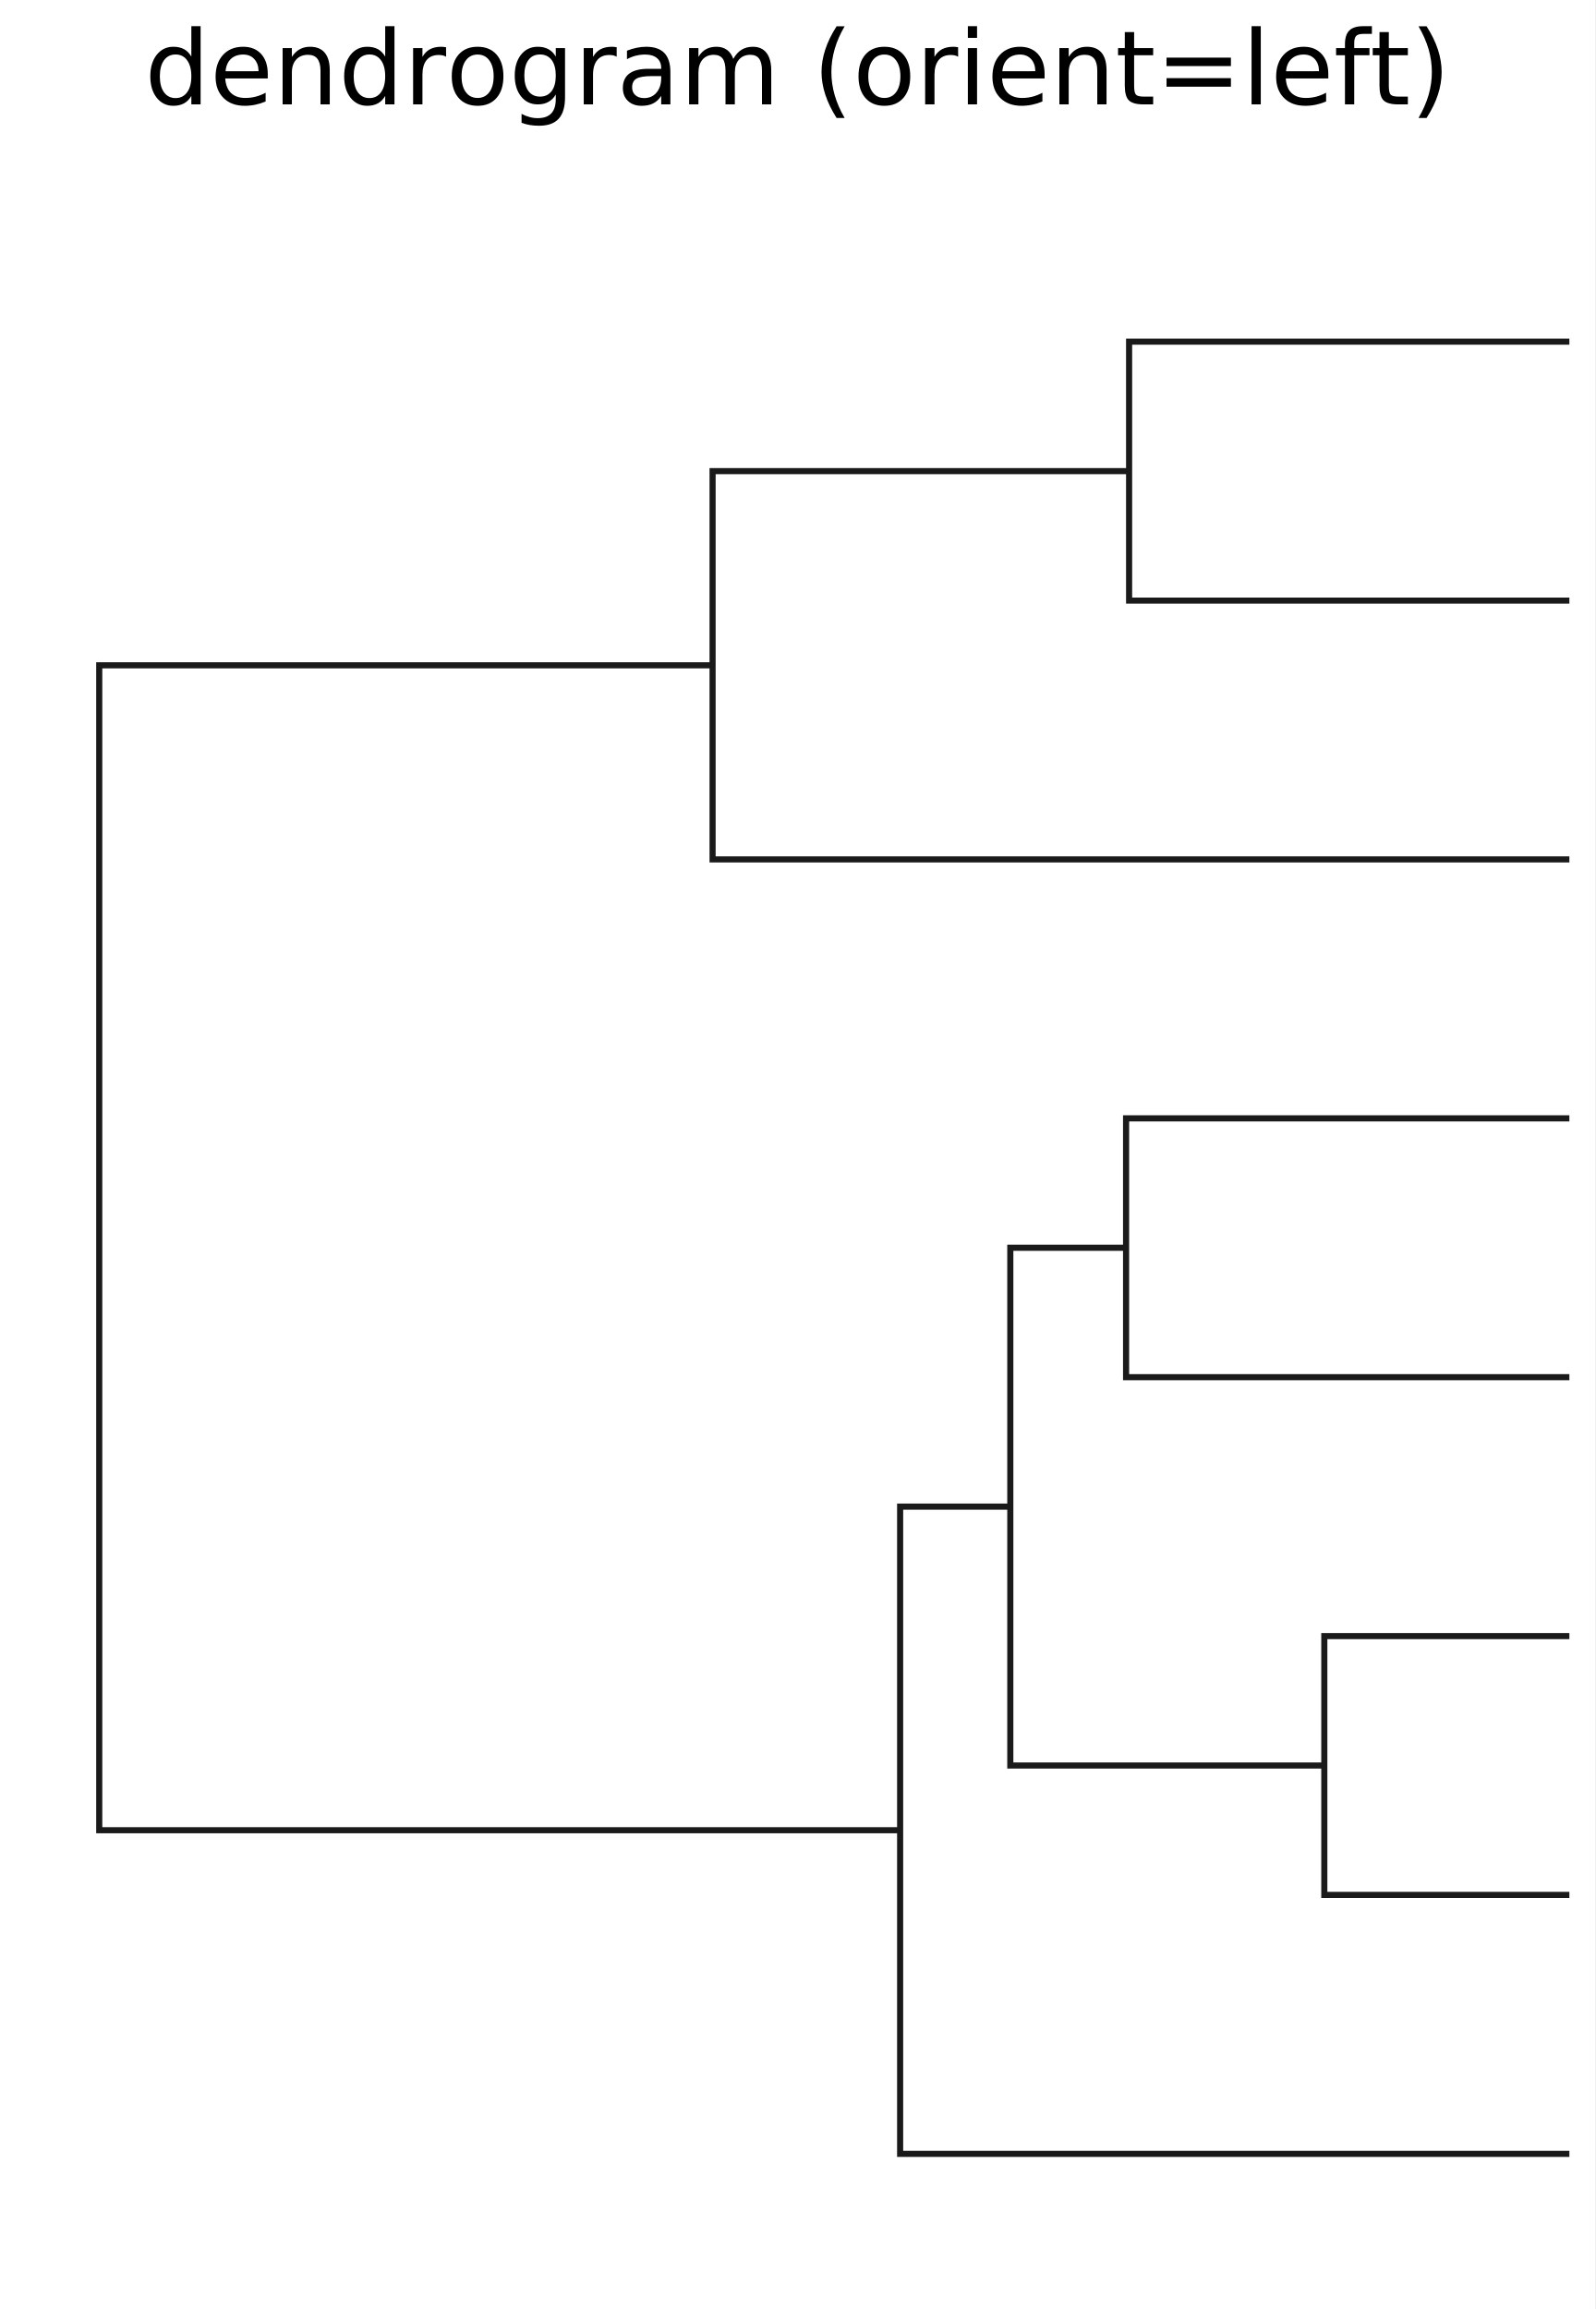
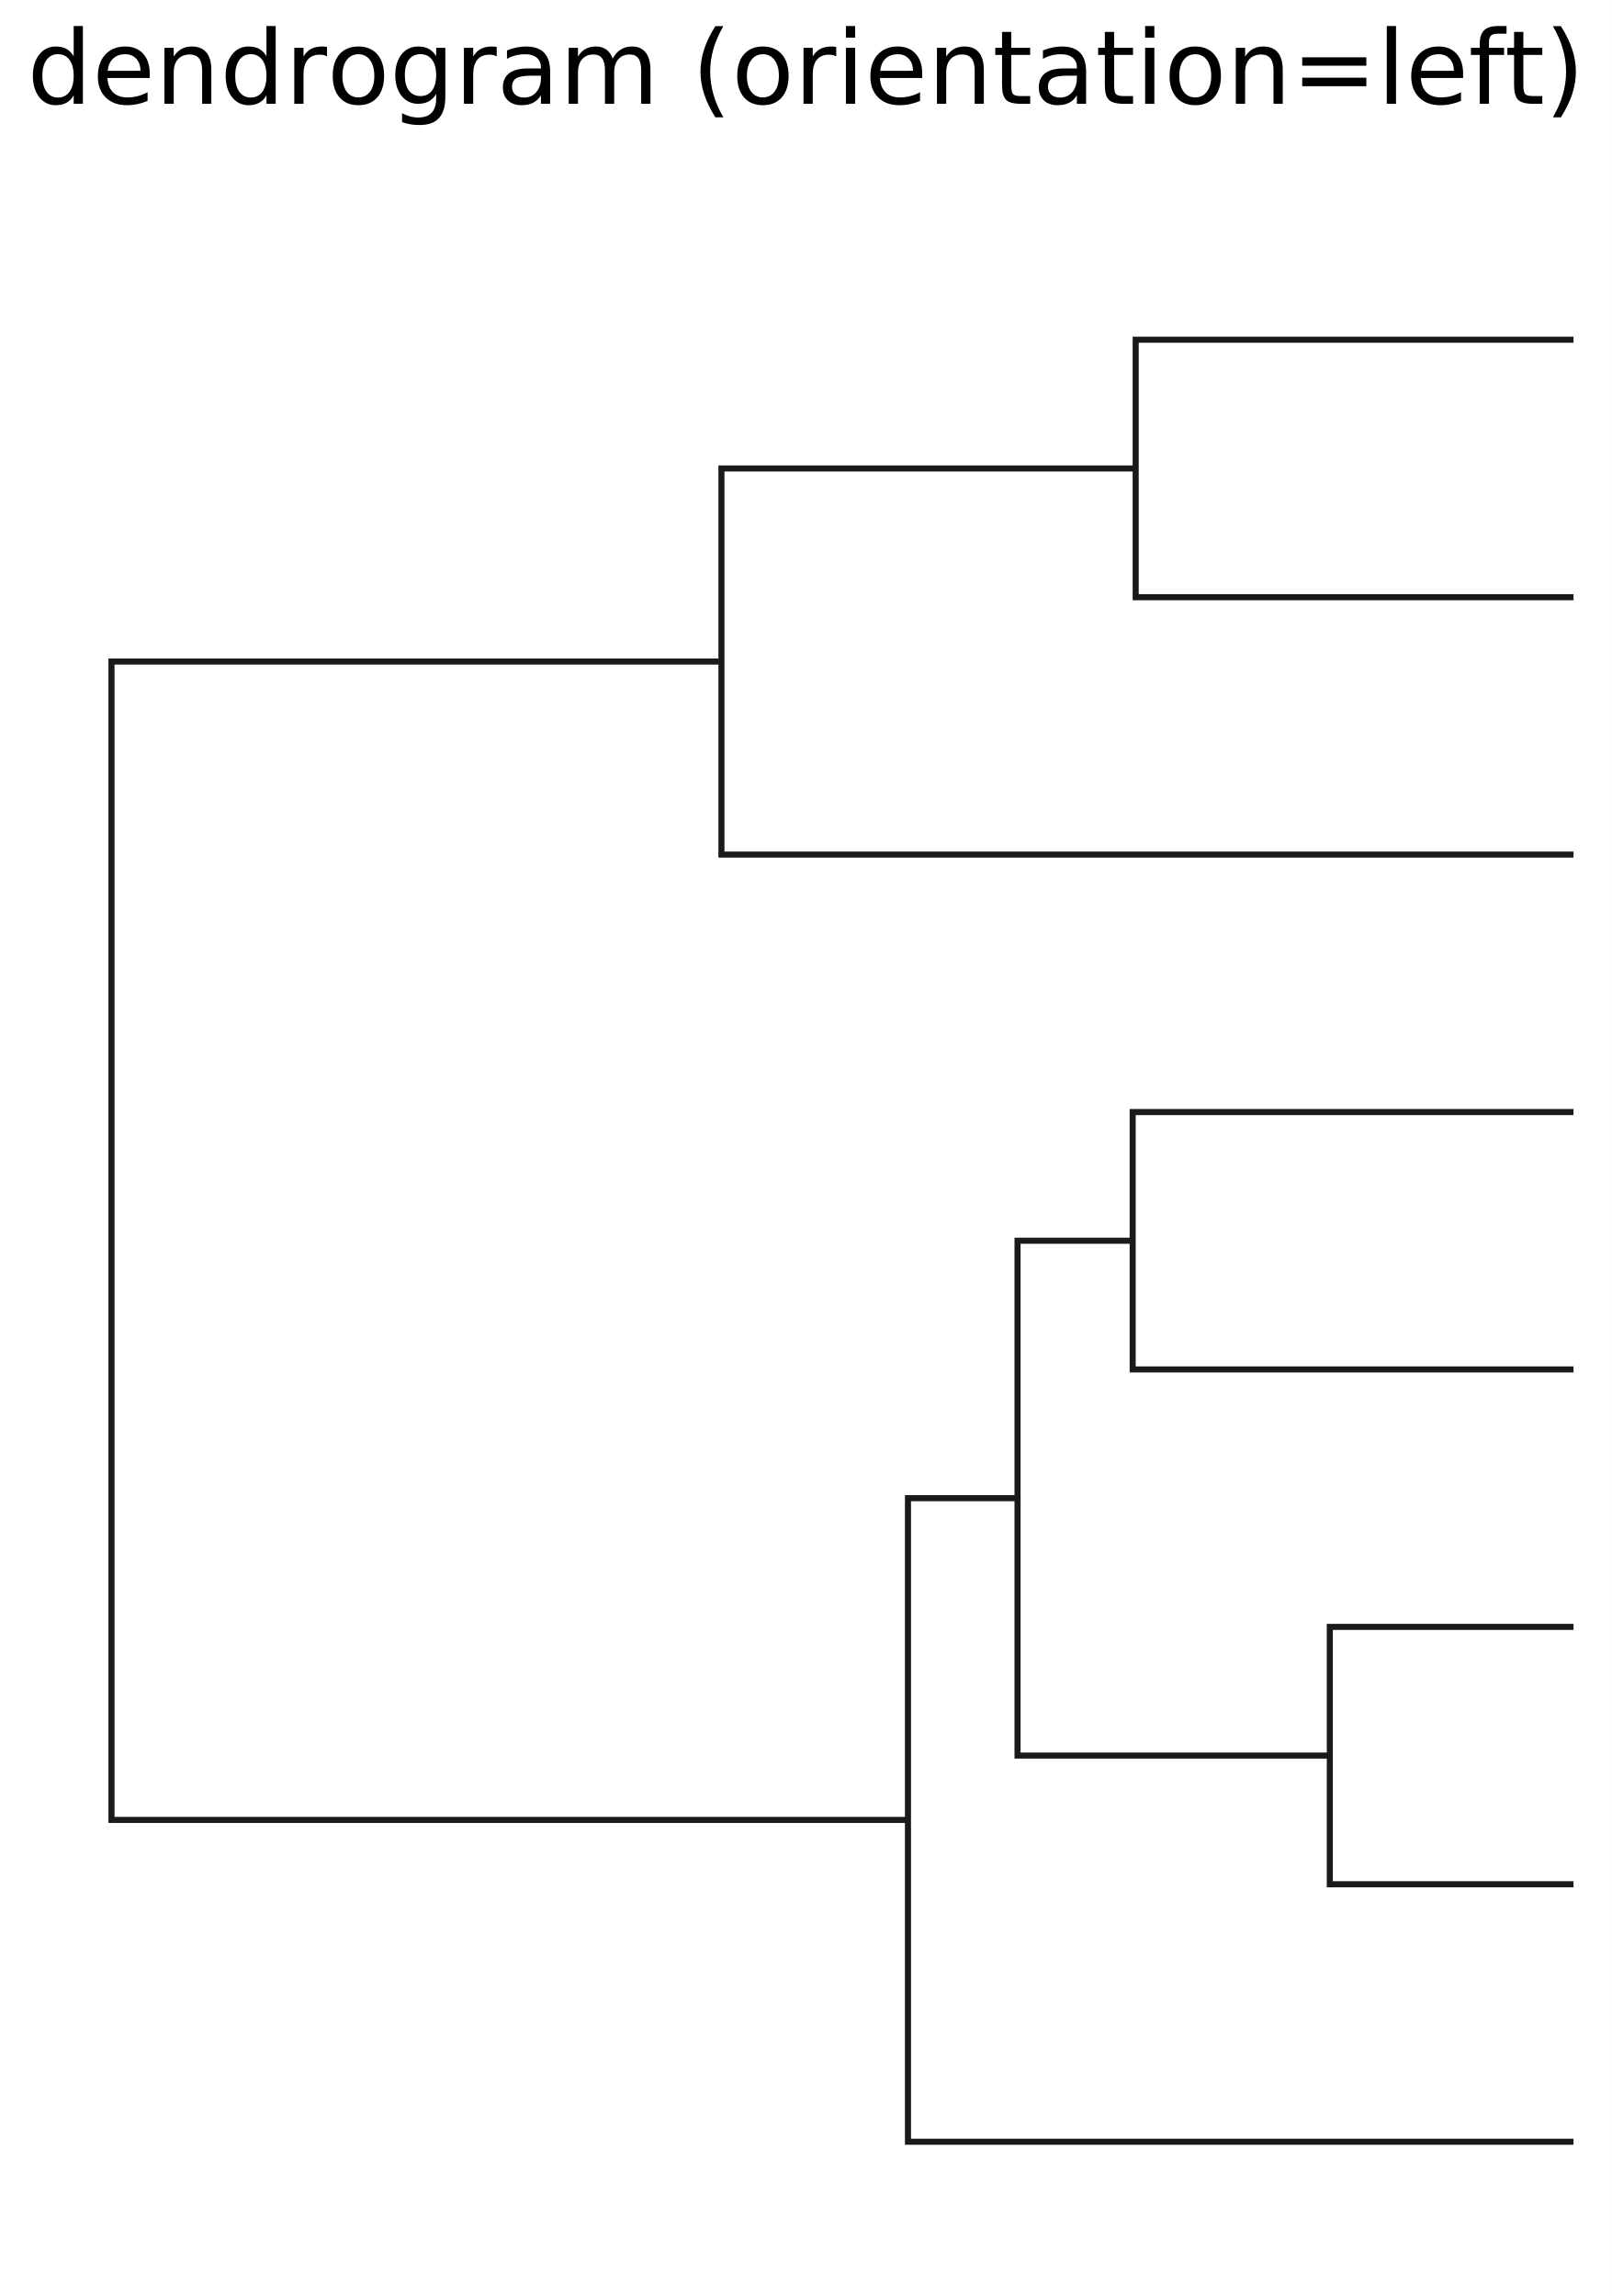
- <svg xmlns="http://www.w3.org/2000/svg" width="248" height="359" viewBox="0 0 248 359" font-family="DejaVu Sans, Bitstream Vera Sans, Verdana, Arial, sans-serif" font-size="11" data-plotlet-version="0.6.0" data-plotlet-schema="2" data-plotlet-kind="layout">
-   <rect width="248" height="359" fill="#fff" />
+ <svg xmlns="http://www.w3.org/2000/svg" width="252" height="359" viewBox="0 0 252 359" font-family="DejaVu Sans, Bitstream Vera Sans, Verdana, Arial, sans-serif" font-size="11" data-plotlet-version="0.6.0" data-plotlet-schema="2" data-plotlet-kind="layout">
+   <rect width="252" height="359" fill="#fff" />
  <g transform="translate(4,4)">
-     <g transform="translate(0.00,29.00)" data-plotlet-kind="panel" data-plotlet-title="dendrogram (orient=left)" data-plotlet-xscale="linear" data-plotlet-yscale="linear" data-plotlet-xlim="-0.06,1.2" data-plotlet-ylim="0,8" data-plotlet-panel-bbox="4,4,240,351" data-plotlet-data-area="0,29,240,322">
+     <g transform="translate(2.00,29.00)" data-plotlet-kind="panel" data-plotlet-title="dendrogram (orientation=left)" data-plotlet-xscale="linear" data-plotlet-yscale="linear" data-plotlet-xlim="-0.06,1.2" data-plotlet-ylim="0,8" data-plotlet-panel-bbox="4,4,244,351" data-plotlet-data-area="2,29,240,322">
      <svg x="0" y="0" width="240" height="322" overflow="hidden">
-         <g class="plotlet-artist" data-plotlet-type="dendrogram" data-plotlet-index="0" data-plotlet-color="#1a1a1a" data-plotlet-orient="left" data-plotlet-n-leaves="8" data-plotlet-max-height="1.2" data-plotlet-leaves="[6, 1, 2, 3, 5, 4, 0, 7]">
+         <g class="plotlet-artist" data-plotlet-type="dendrogram" data-plotlet-index="0" data-plotlet-color="#1a1a1a" data-plotlet-orientation="left" data-plotlet-n-leaves="8" data-plotlet-max-height="1.2" data-plotlet-leaves="[6, 1, 2, 3, 5, 4, 0, 7]">
          <path d="M240.00,261.62 L201.90,261.62 L201.90,221.38 L240.00,221.38" fill="none" stroke="#1a1a1a" stroke-width="0.95" />
          <path d="M240.00,181.12 L171.08,181.12 L171.08,140.88 L240.00,140.88" fill="none" stroke="#1a1a1a" stroke-width="0.95" />
          <path d="M201.90,241.50 L153.08,241.50 L153.08,161.00 L171.08,161.00" fill="none" stroke="#1a1a1a" stroke-width="0.95" />
          <path d="M240.00,301.88 L135.95,301.88 L135.95,201.25 L153.08,201.25" fill="none" stroke="#1a1a1a" stroke-width="0.95" />
          <path d="M240.00,60.38 L171.55,60.38 L171.55,20.12 L240.00,20.12" fill="none" stroke="#1a1a1a" stroke-width="0.95" />
          <path d="M240.00,100.62 L106.79,100.62 L106.79,40.25 L171.55,40.25" fill="none" stroke="#1a1a1a" stroke-width="0.95" />
          <path d="M135.95,251.56 L11.43,251.56 L11.43,70.44 L106.79,70.44" fill="none" stroke="#1a1a1a" stroke-width="0.95" />
        </g>
      </svg>
-       <path d="M25.75 -24.20V-28.93H27.19V-16.77H25.75V-18.09Q25.30 -17.30 24.61 -16.93Q23.91 -16.55 22.95 -16.55Q21.36 -16.55 20.36 -17.81Q19.37 -19.08 19.37 -21.14Q19.37 -23.20 20.36 -24.47Q21.36 -25.73 22.95 -25.73Q23.91 -25.73 24.61 -25.36Q25.30 -24.98 25.75 -24.20ZM20.85 -21.14Q20.85 -19.55 21.50 -18.65Q22.16 -17.75 23.30 -17.75Q24.44 -17.75 25.09 -18.65Q25.75 -19.55 25.75 -21.14Q25.75 -22.73 25.09 -23.63Q24.44 -24.53 23.30 -24.53Q22.16 -24.53 21.50 -23.63Q20.85 -22.73 20.85 -21.14ZM37.63 -21.51V-20.80H31.02Q31.12 -19.32 31.92 -18.54Q32.72 -17.77 34.15 -17.77Q34.98 -17.77 35.75 -17.97Q36.53 -18.17 37.30 -18.58V-17.22Q36.52 -16.89 35.71 -16.72Q34.90 -16.55 34.06 -16.55Q31.97 -16.55 30.75 -17.77Q29.52 -18.98 29.52 -21.06Q29.52 -23.21 30.68 -24.47Q31.84 -25.73 33.81 -25.73Q35.58 -25.73 36.61 -24.60Q37.63 -23.46 37.63 -21.51ZM36.20 -21.93Q36.18 -23.11 35.54 -23.81Q34.89 -24.52 33.83 -24.52Q32.62 -24.52 31.90 -23.84Q31.18 -23.16 31.07 -21.92ZM47.27 -22.05V-16.77H45.83V-22.01Q45.83 -23.25 45.34 -23.87Q44.86 -24.48 43.89 -24.48Q42.73 -24.48 42.05 -23.74Q41.38 -23.00 41.38 -21.72V-16.77H39.94V-25.52H41.38V-24.16Q41.90 -24.95 42.60 -25.34Q43.30 -25.73 44.21 -25.73Q45.72 -25.73 46.49 -24.80Q47.27 -23.87 47.27 -22.05ZM55.89 -24.20V-28.93H57.33V-16.77H55.89V-18.09Q55.44 -17.30 54.75 -16.93Q54.05 -16.55 53.09 -16.55Q51.50 -16.55 50.50 -17.81Q49.51 -19.08 49.51 -21.14Q49.51 -23.20 50.50 -24.47Q51.50 -25.73 53.09 -25.73Q54.05 -25.73 54.75 -25.36Q55.44 -24.98 55.89 -24.20ZM50.99 -21.14Q50.99 -19.55 51.64 -18.65Q52.30 -17.75 53.44 -17.75Q54.58 -17.75 55.23 -18.65Q55.89 -19.55 55.89 -21.14Q55.89 -22.73 55.23 -23.63Q54.58 -24.53 53.44 -24.53Q52.30 -24.53 51.64 -23.63Q50.99 -22.73 50.99 -21.14ZM65.36 -24.18Q65.12 -24.32 64.83 -24.39Q64.55 -24.45 64.20 -24.45Q62.98 -24.45 62.33 -23.66Q61.68 -22.87 61.68 -21.38V-16.77H60.23V-25.52H61.68V-24.16Q62.13 -24.96 62.86 -25.35Q63.59 -25.73 64.62 -25.73Q64.77 -25.73 64.95 -25.71Q65.13 -25.70 65.35 -25.66ZM70.26 -24.52Q69.10 -24.52 68.43 -23.61Q67.76 -22.71 67.76 -21.14Q67.76 -19.57 68.43 -18.67Q69.09 -17.77 70.26 -17.77Q71.41 -17.77 72.08 -18.67Q72.75 -19.58 72.75 -21.14Q72.75 -22.70 72.08 -23.61Q71.41 -24.52 70.26 -24.52ZM70.26 -25.73Q72.13 -25.73 73.20 -24.52Q74.27 -23.30 74.27 -21.14Q74.27 -18.99 73.20 -17.77Q72.13 -16.55 70.26 -16.55Q68.38 -16.55 67.31 -17.77Q66.24 -18.99 66.24 -21.14Q66.24 -23.30 67.31 -24.52Q68.38 -25.73 70.26 -25.73ZM82.41 -21.25Q82.41 -22.81 81.77 -23.67Q81.12 -24.53 79.96 -24.53Q78.80 -24.53 78.16 -23.67Q77.52 -22.81 77.52 -21.25Q77.52 -19.70 78.16 -18.84Q78.80 -17.98 79.96 -17.98Q81.12 -17.98 81.77 -18.84Q82.41 -19.70 82.41 -21.25ZM83.85 -17.86Q83.85 -15.62 82.86 -14.54Q81.87 -13.45 79.82 -13.45Q79.06 -13.45 78.39 -13.56Q77.72 -13.67 77.09 -13.91V-15.30Q77.72 -14.96 78.34 -14.80Q78.95 -14.63 79.59 -14.63Q81.01 -14.63 81.71 -15.37Q82.41 -16.11 82.41 -17.60V-18.31Q81.97 -17.54 81.27 -17.16Q80.58 -16.77 79.61 -16.77Q78.00 -16.77 77.02 -18.00Q76.03 -19.23 76.03 -21.25Q76.03 -23.28 77.02 -24.51Q78.00 -25.73 79.61 -25.73Q80.58 -25.73 81.27 -25.35Q81.97 -24.97 82.41 -24.20V-25.52H83.85ZM91.88 -24.18Q91.64 -24.32 91.36 -24.39Q91.07 -24.45 90.73 -24.45Q89.51 -24.45 88.86 -23.66Q88.20 -22.87 88.20 -21.38V-16.77H86.76V-25.52H88.20V-24.16Q88.66 -24.96 89.38 -25.35Q90.11 -25.73 91.15 -25.73Q91.30 -25.73 91.48 -25.71Q91.66 -25.70 91.88 -25.66ZM97.37 -21.17Q95.62 -21.17 94.95 -20.77Q94.28 -20.38 94.28 -19.41Q94.28 -18.65 94.79 -18.20Q95.29 -17.75 96.16 -17.75Q97.35 -17.75 98.07 -18.60Q98.80 -19.45 98.80 -20.85V-21.17ZM100.23 -21.77V-16.77H98.80V-18.10Q98.30 -17.30 97.57 -16.93Q96.84 -16.55 95.77 -16.55Q94.43 -16.55 93.64 -17.30Q92.84 -18.05 92.84 -19.32Q92.84 -20.80 93.83 -21.55Q94.82 -22.30 96.78 -22.30H98.80V-22.44Q98.80 -23.43 98.14 -23.97Q97.49 -24.52 96.31 -24.52Q95.56 -24.52 94.85 -24.34Q94.14 -24.16 93.48 -23.80V-25.12Q94.27 -25.43 95.02 -25.58Q95.76 -25.73 96.46 -25.73Q98.36 -25.73 99.30 -24.75Q100.23 -23.77 100.23 -21.77ZM110.01 -23.84Q110.55 -24.81 111.30 -25.27Q112.05 -25.73 113.06 -25.73Q114.43 -25.73 115.17 -24.78Q115.91 -23.82 115.91 -22.05V-16.77H114.47V-22.01Q114.47 -23.27 114.02 -23.88Q113.58 -24.48 112.66 -24.48Q111.55 -24.48 110.90 -23.74Q110.25 -23.00 110.25 -21.72V-16.77H108.80V-22.01Q108.80 -23.27 108.36 -23.88Q107.91 -24.48 106.98 -24.48Q105.88 -24.48 105.23 -23.74Q104.59 -22.99 104.59 -21.72V-16.77H103.14V-25.52H104.59V-24.16Q105.08 -24.97 105.77 -25.35Q106.45 -25.73 107.40 -25.73Q108.35 -25.73 109.02 -25.25Q109.69 -24.77 110.01 -23.84ZM127.32 -28.91Q126.27 -27.12 125.77 -25.36Q125.26 -23.60 125.26 -21.80Q125.26 -19.99 125.77 -18.22Q126.28 -16.45 127.32 -14.66H126.07Q124.90 -16.50 124.32 -18.27Q123.73 -20.05 123.73 -21.80Q123.73 -23.54 124.31 -25.30Q124.89 -27.07 126.07 -28.91ZM133.50 -24.52Q132.34 -24.52 131.67 -23.61Q131.00 -22.71 131.00 -21.14Q131.00 -19.57 131.67 -18.67Q132.34 -17.77 133.50 -17.77Q134.65 -17.77 135.32 -18.67Q135.99 -19.58 135.99 -21.14Q135.99 -22.70 135.32 -23.61Q134.65 -24.52 133.50 -24.52ZM133.50 -25.73Q135.38 -25.73 136.45 -24.52Q137.52 -23.30 137.52 -21.14Q137.52 -18.99 136.45 -17.77Q135.38 -16.55 133.50 -16.55Q131.62 -16.55 130.55 -17.77Q129.48 -18.99 129.48 -21.14Q129.48 -23.30 130.55 -24.52Q131.62 -25.73 133.50 -25.73ZM144.97 -24.18Q144.73 -24.32 144.44 -24.39Q144.16 -24.45 143.81 -24.45Q142.59 -24.45 141.94 -23.66Q141.29 -22.87 141.29 -21.38V-16.77H139.84V-25.52H141.29V-24.16Q141.74 -24.96 142.47 -25.35Q143.20 -25.73 144.23 -25.73Q144.38 -25.73 144.56 -25.71Q144.74 -25.70 144.96 -25.66ZM146.48 -25.52H147.91V-16.77H146.48ZM146.48 -28.93H147.91V-27.11H146.48ZM158.41 -21.51V-20.80H151.80Q151.89 -19.32 152.69 -18.54Q153.49 -17.77 154.92 -17.77Q155.75 -17.77 156.53 -17.97Q157.30 -18.17 158.07 -18.58V-17.22Q157.30 -16.89 156.48 -16.72Q155.67 -16.55 154.84 -16.55Q152.74 -16.55 151.52 -17.77Q150.30 -18.98 150.30 -21.06Q150.30 -23.21 151.46 -24.47Q152.62 -25.73 154.59 -25.73Q156.35 -25.73 157.38 -24.60Q158.41 -23.46 158.41 -21.51ZM156.97 -21.93Q156.95 -23.11 156.31 -23.81Q155.66 -24.52 154.60 -24.52Q153.40 -24.52 152.68 -23.84Q151.95 -23.16 151.84 -21.92ZM168.04 -22.05V-16.77H166.60V-22.01Q166.60 -23.25 166.12 -23.87Q165.63 -24.48 164.66 -24.48Q163.50 -24.48 162.83 -23.74Q162.16 -23.00 162.16 -21.72V-16.77H160.71V-25.52H162.16V-24.16Q162.67 -24.95 163.37 -25.34Q164.07 -25.73 164.98 -25.73Q166.49 -25.73 167.27 -24.80Q168.04 -23.87 168.04 -22.05ZM172.33 -28.01V-25.52H175.29V-24.41H172.33V-19.66Q172.33 -18.59 172.62 -18.28Q172.91 -17.98 173.81 -17.98H175.29V-16.77H173.81Q172.15 -16.77 171.52 -17.39Q170.88 -18.02 170.88 -19.66V-24.41H169.83V-25.52H170.88V-28.01ZM177.37 -24.04H187.38V-22.73H177.37ZM177.37 -20.85H187.38V-19.52H177.37ZM190.59 -28.93H192.02V-16.77H190.59ZM202.52 -21.51V-20.80H195.91Q196.00 -19.32 196.80 -18.54Q197.60 -17.77 199.03 -17.77Q199.86 -17.77 200.64 -17.97Q201.41 -18.17 202.18 -18.58V-17.22Q201.41 -16.89 200.59 -16.72Q199.78 -16.55 198.95 -16.55Q196.85 -16.55 195.63 -17.77Q194.41 -18.98 194.41 -21.06Q194.41 -23.21 195.57 -24.47Q196.73 -25.73 198.70 -25.73Q200.46 -25.73 201.49 -24.60Q202.52 -23.46 202.52 -21.51ZM201.08 -21.93Q201.06 -23.11 200.42 -23.81Q199.77 -24.52 198.71 -24.52Q197.51 -24.52 196.79 -23.84Q196.06 -23.16 195.95 -21.92ZM209.30 -28.93V-27.73H207.93Q207.16 -27.73 206.86 -27.42Q206.55 -27.11 206.55 -26.30V-25.52H208.92V-24.41H206.55V-16.77H205.11V-24.41H203.73V-25.52H205.11V-26.13Q205.11 -27.59 205.79 -28.26Q206.47 -28.93 207.95 -28.93ZM211.93 -28.01V-25.52H214.89V-24.41H211.93V-19.66Q211.93 -18.59 212.22 -18.28Q212.52 -17.98 213.41 -17.98H214.89V-16.77H213.41Q211.75 -16.77 211.12 -17.39Q210.48 -18.02 210.48 -19.66V-24.41H209.43V-25.52H210.48V-28.01ZM216.55 -28.91H217.80Q218.98 -27.07 219.56 -25.30Q220.14 -23.54 220.14 -21.80Q220.14 -20.05 219.56 -18.27Q218.98 -16.50 217.80 -14.66H216.55Q217.59 -16.45 218.11 -18.22Q218.62 -19.99 218.62 -21.80Q218.62 -23.60 218.11 -25.36Q217.59 -27.12 216.55 -28.91Z" fill="#000" />
+       <path d="M5.52 -24.20V-28.93H6.96V-16.77H5.52V-18.09Q5.07 -17.30 4.38 -16.93Q3.69 -16.55 2.72 -16.55Q1.13 -16.55 0.14 -17.81Q-0.86 -19.08 -0.86 -21.14Q-0.86 -23.20 0.14 -24.47Q1.13 -25.73 2.72 -25.73Q3.69 -25.73 4.38 -25.36Q5.07 -24.98 5.52 -24.20ZM0.62 -21.14Q0.62 -19.55 1.28 -18.65Q1.93 -17.75 3.07 -17.75Q4.21 -17.75 4.87 -18.65Q5.52 -19.55 5.52 -21.14Q5.52 -22.73 4.87 -23.63Q4.21 -24.53 3.07 -24.53Q1.93 -24.53 1.28 -23.63Q0.62 -22.73 0.62 -21.14ZM17.41 -21.51V-20.80H10.80Q10.89 -19.32 11.69 -18.54Q12.49 -17.77 13.92 -17.77Q14.75 -17.77 15.53 -17.97Q16.30 -18.17 17.07 -18.58V-17.22Q16.30 -16.89 15.48 -16.72Q14.67 -16.55 13.84 -16.55Q11.74 -16.55 10.52 -17.77Q9.30 -18.98 9.30 -21.06Q9.30 -23.21 10.46 -24.47Q11.62 -25.73 13.59 -25.73Q15.35 -25.73 16.38 -24.60Q17.41 -23.46 17.41 -21.51ZM15.97 -21.93Q15.95 -23.11 15.31 -23.81Q14.66 -24.52 13.60 -24.52Q12.40 -24.52 11.68 -23.84Q10.95 -23.16 10.84 -21.92ZM27.04 -22.05V-16.77H25.60V-22.01Q25.60 -23.25 25.12 -23.87Q24.63 -24.48 23.66 -24.48Q22.50 -24.48 21.83 -23.74Q21.16 -23.00 21.16 -21.72V-16.77H19.71V-25.52H21.16V-24.16Q21.67 -24.95 22.37 -25.34Q23.07 -25.73 23.98 -25.73Q25.49 -25.73 26.27 -24.80Q27.04 -23.87 27.04 -22.05ZM35.66 -24.20V-28.93H37.10V-16.77H35.66V-18.09Q35.21 -17.30 34.52 -16.93Q33.83 -16.55 32.86 -16.55Q31.27 -16.55 30.28 -17.81Q29.28 -19.08 29.28 -21.14Q29.28 -23.20 30.28 -24.47Q31.27 -25.73 32.86 -25.73Q33.83 -25.73 34.52 -25.36Q35.21 -24.98 35.66 -24.20ZM30.77 -21.14Q30.77 -19.55 31.42 -18.65Q32.07 -17.75 33.21 -17.75Q34.35 -17.75 35.01 -18.65Q35.66 -19.55 35.66 -21.14Q35.66 -22.73 35.01 -23.63Q34.35 -24.53 33.21 -24.53Q32.07 -24.53 31.42 -23.63Q30.77 -22.73 30.77 -21.14ZM45.13 -24.18Q44.89 -24.32 44.61 -24.39Q44.32 -24.45 43.98 -24.45Q42.76 -24.45 42.11 -23.66Q41.45 -22.87 41.45 -21.38V-16.77H40.01V-25.52H41.45V-24.16Q41.91 -24.96 42.63 -25.35Q43.36 -25.73 44.40 -25.73Q44.55 -25.73 44.73 -25.71Q44.91 -25.70 45.12 -25.66ZM50.03 -24.52Q48.88 -24.52 48.20 -23.61Q47.53 -22.71 47.53 -21.14Q47.53 -19.57 48.20 -18.67Q48.87 -17.77 50.03 -17.77Q51.18 -17.77 51.85 -18.67Q52.52 -19.58 52.52 -21.14Q52.52 -22.70 51.85 -23.61Q51.18 -24.52 50.03 -24.52ZM50.03 -25.73Q51.91 -25.73 52.98 -24.52Q54.05 -23.30 54.05 -21.14Q54.05 -18.99 52.98 -17.77Q51.91 -16.55 50.03 -16.55Q48.15 -16.55 47.08 -17.77Q46.02 -18.99 46.02 -21.14Q46.02 -23.30 47.08 -24.52Q48.15 -25.73 50.03 -25.73ZM62.19 -21.25Q62.19 -22.81 61.54 -23.67Q60.90 -24.53 59.73 -24.53Q58.58 -24.53 57.93 -23.67Q57.29 -22.81 57.29 -21.25Q57.29 -19.70 57.93 -18.84Q58.58 -17.98 59.73 -17.98Q60.90 -17.98 61.54 -18.84Q62.19 -19.70 62.19 -21.25ZM63.62 -17.86Q63.62 -15.62 62.63 -14.54Q61.64 -13.45 59.59 -13.45Q58.84 -13.45 58.16 -13.56Q57.49 -13.67 56.86 -13.91V-15.30Q57.49 -14.96 58.11 -14.80Q58.73 -14.63 59.37 -14.63Q60.78 -14.63 61.48 -15.37Q62.19 -16.11 62.19 -17.60V-18.31Q61.74 -17.54 61.05 -17.16Q60.35 -16.77 59.38 -16.77Q57.77 -16.77 56.79 -18.00Q55.80 -19.23 55.80 -21.25Q55.80 -23.28 56.79 -24.51Q57.77 -25.73 59.38 -25.73Q60.35 -25.73 61.05 -25.35Q61.74 -24.97 62.19 -24.20V-25.52H63.62ZM71.66 -24.18Q71.41 -24.32 71.13 -24.39Q70.84 -24.45 70.50 -24.45Q69.28 -24.45 68.63 -23.66Q67.98 -22.87 67.98 -21.38V-16.77H66.53V-25.52H67.98V-24.16Q68.43 -24.96 69.16 -25.35Q69.88 -25.73 70.92 -25.73Q71.07 -25.73 71.25 -25.71Q71.43 -25.70 71.65 -25.66ZM77.14 -21.17Q75.40 -21.17 74.73 -20.77Q74.05 -20.38 74.05 -19.41Q74.05 -18.65 74.56 -18.20Q75.06 -17.75 75.93 -17.75Q77.12 -17.75 77.85 -18.60Q78.57 -19.45 78.57 -20.85V-21.17ZM80.01 -21.77V-16.77H78.57V-18.10Q78.08 -17.30 77.34 -16.93Q76.61 -16.55 75.55 -16.55Q74.20 -16.55 73.41 -17.30Q72.62 -18.05 72.62 -19.32Q72.62 -20.80 73.61 -21.55Q74.59 -22.30 76.55 -22.30H78.57V-22.44Q78.57 -23.43 77.92 -23.97Q77.27 -24.52 76.09 -24.52Q75.34 -24.52 74.62 -24.34Q73.91 -24.16 73.26 -23.80V-25.12Q74.05 -25.43 74.79 -25.58Q75.53 -25.73 76.23 -25.73Q78.13 -25.73 79.07 -24.75Q80.01 -23.77 80.01 -21.77ZM89.78 -23.84Q90.32 -24.81 91.07 -25.27Q91.82 -25.73 92.84 -25.73Q94.20 -25.73 94.95 -24.78Q95.69 -23.82 95.69 -22.05V-16.77H94.24V-22.01Q94.24 -23.27 93.80 -23.88Q93.35 -24.48 92.44 -24.48Q91.32 -24.48 90.67 -23.74Q90.02 -23.00 90.02 -21.72V-16.77H88.58V-22.01Q88.58 -23.27 88.13 -23.88Q87.69 -24.48 86.76 -24.48Q85.66 -24.48 85.01 -23.74Q84.36 -22.99 84.36 -21.72V-16.77H82.91V-25.52H84.36V-24.16Q84.85 -24.97 85.54 -25.35Q86.23 -25.73 87.17 -25.73Q88.12 -25.73 88.79 -25.25Q89.46 -24.77 89.78 -23.84ZM107.09 -28.91Q106.05 -27.12 105.54 -25.36Q105.03 -23.60 105.03 -21.80Q105.03 -19.99 105.54 -18.22Q106.05 -16.45 107.09 -14.66H105.84Q104.67 -16.50 104.09 -18.27Q103.51 -20.05 103.51 -21.80Q103.51 -23.54 104.09 -25.30Q104.66 -27.07 105.84 -28.91ZM113.27 -24.52Q112.12 -24.52 111.45 -23.61Q110.77 -22.71 110.77 -21.14Q110.77 -19.57 111.44 -18.67Q112.11 -17.77 113.27 -17.77Q114.42 -17.77 115.09 -18.67Q115.77 -19.58 115.77 -21.14Q115.77 -22.70 115.09 -23.61Q114.42 -24.52 113.27 -24.52ZM113.27 -25.73Q115.15 -25.73 116.22 -24.52Q117.29 -23.30 117.29 -21.14Q117.29 -18.99 116.22 -17.77Q115.15 -16.55 113.27 -16.55Q111.39 -16.55 110.32 -17.77Q109.26 -18.99 109.26 -21.14Q109.26 -23.30 110.32 -24.52Q111.39 -25.73 113.27 -25.73ZM124.74 -24.18Q124.50 -24.32 124.21 -24.39Q123.93 -24.45 123.59 -24.45Q122.37 -24.45 121.71 -23.66Q121.06 -22.87 121.06 -21.38V-16.77H119.62V-25.52H121.06V-24.16Q121.52 -24.96 122.24 -25.35Q122.97 -25.73 124.01 -25.73Q124.16 -25.73 124.34 -25.71Q124.52 -25.70 124.73 -25.66ZM126.25 -25.52H127.69V-16.77H126.25ZM126.25 -28.93H127.69V-27.11H126.25ZM138.18 -21.51V-20.80H131.57Q131.66 -19.32 132.46 -18.54Q133.27 -17.77 134.70 -17.77Q135.52 -17.77 136.30 -17.97Q137.08 -18.17 137.84 -18.58V-17.22Q137.07 -16.89 136.26 -16.72Q135.45 -16.55 134.61 -16.55Q132.52 -16.55 131.29 -17.77Q130.07 -18.98 130.07 -21.06Q130.07 -23.21 131.23 -24.47Q132.39 -25.73 134.36 -25.73Q136.12 -25.73 137.15 -24.60Q138.18 -23.46 138.18 -21.51ZM136.74 -21.93Q136.73 -23.11 136.08 -23.81Q135.44 -24.52 134.38 -24.52Q133.17 -24.52 132.45 -23.84Q131.73 -23.16 131.62 -21.92ZM147.81 -22.05V-16.77H146.38V-22.01Q146.38 -23.25 145.89 -23.87Q145.41 -24.48 144.44 -24.48Q143.27 -24.48 142.60 -23.74Q141.93 -23.00 141.93 -21.72V-16.77H140.48V-25.52H141.93V-24.16Q142.45 -24.95 143.14 -25.34Q143.84 -25.73 144.76 -25.73Q146.27 -25.73 147.04 -24.80Q147.81 -23.87 147.81 -22.05ZM152.10 -28.01V-25.52H155.06V-24.41H152.10V-19.66Q152.10 -18.59 152.39 -18.28Q152.69 -17.98 153.59 -17.98H155.06V-16.77H153.59Q151.92 -16.77 151.29 -17.39Q150.66 -18.02 150.66 -19.66V-24.41H149.60V-25.52H150.66V-28.01ZM160.93 -21.17Q159.19 -21.17 158.52 -20.77Q157.84 -20.38 157.84 -19.41Q157.84 -18.65 158.35 -18.20Q158.85 -17.75 159.72 -17.75Q160.91 -17.75 161.64 -18.60Q162.36 -19.45 162.36 -20.85V-21.17ZM163.80 -21.77V-16.77H162.36V-18.10Q161.87 -17.30 161.13 -16.93Q160.40 -16.55 159.34 -16.55Q157.99 -16.55 157.20 -17.30Q156.41 -18.05 156.41 -19.32Q156.41 -20.80 157.39 -21.55Q158.38 -22.30 160.34 -22.30H162.36V-22.44Q162.36 -23.43 161.71 -23.97Q161.05 -24.52 159.88 -24.52Q159.12 -24.52 158.41 -24.34Q157.70 -24.16 157.05 -23.80V-25.12Q157.84 -25.43 158.58 -25.58Q159.32 -25.73 160.02 -25.73Q161.92 -25.73 162.86 -24.75Q163.80 -23.77 163.80 -21.77ZM168.18 -28.01V-25.52H171.14V-24.41H168.18V-19.66Q168.18 -18.59 168.47 -18.28Q168.77 -17.98 169.66 -17.98H171.14V-16.77H169.66Q168.00 -16.77 167.37 -17.39Q166.73 -18.02 166.73 -19.66V-24.41H165.68V-25.52H166.73V-28.01ZM173.03 -25.52H174.47V-16.77H173.03ZM173.03 -28.93H174.47V-27.11H173.03ZM180.87 -24.52Q179.71 -24.52 179.04 -23.61Q178.37 -22.71 178.37 -21.14Q178.37 -19.57 179.04 -18.67Q179.70 -17.77 180.87 -17.77Q182.02 -17.77 182.69 -18.67Q183.36 -19.58 183.36 -21.14Q183.36 -22.70 182.69 -23.61Q182.02 -24.52 180.87 -24.52ZM180.87 -25.73Q182.74 -25.73 183.81 -24.52Q184.88 -23.30 184.88 -21.14Q184.88 -18.99 183.81 -17.77Q182.74 -16.55 180.87 -16.55Q178.98 -16.55 177.92 -17.77Q176.85 -18.99 176.85 -21.14Q176.85 -23.30 177.92 -24.52Q178.98 -25.73 180.87 -25.73ZM194.54 -22.05V-16.77H193.10V-22.01Q193.10 -23.25 192.62 -23.87Q192.13 -24.48 191.16 -24.48Q190.00 -24.48 189.33 -23.74Q188.66 -23.00 188.66 -21.72V-16.77H187.21V-25.52H188.66V-24.16Q189.17 -24.95 189.87 -25.34Q190.57 -25.73 191.48 -25.73Q192.99 -25.73 193.77 -24.80Q194.54 -23.87 194.54 -22.05ZM197.59 -24.04H207.61V-22.73H197.59ZM197.59 -20.85H207.61V-19.52H197.59ZM210.81 -28.93H212.25V-16.77H210.81ZM222.74 -21.51V-20.80H216.13Q216.23 -19.32 217.03 -18.54Q217.83 -17.77 219.26 -17.77Q220.09 -17.77 220.86 -17.97Q221.64 -18.17 222.41 -18.58V-17.22Q221.63 -16.89 220.82 -16.72Q220.01 -16.55 219.17 -16.55Q217.08 -16.55 215.86 -17.77Q214.63 -18.98 214.63 -21.06Q214.63 -23.21 215.79 -24.47Q216.95 -25.73 218.92 -25.73Q220.69 -25.73 221.71 -24.60Q222.74 -23.46 222.74 -21.51ZM221.30 -21.93Q221.29 -23.11 220.64 -23.81Q220.00 -24.52 218.94 -24.52Q217.73 -24.52 217.01 -23.84Q216.29 -23.16 216.18 -21.92ZM229.53 -28.93V-27.73H228.16Q227.38 -27.73 227.08 -27.42Q226.78 -27.11 226.78 -26.30V-25.52H229.15V-24.41H226.78V-16.77H225.34V-24.41H223.96V-25.52H225.34V-26.13Q225.34 -27.59 226.02 -28.26Q226.70 -28.93 228.17 -28.93ZM232.16 -28.01V-25.52H235.12V-24.41H232.16V-19.66Q232.16 -18.59 232.45 -18.28Q232.74 -17.98 233.64 -17.98H235.12V-16.77H233.64Q231.98 -16.77 231.34 -17.39Q230.71 -18.02 230.71 -19.66V-24.41H229.66V-25.52H230.71V-28.01ZM236.78 -28.91H238.03Q239.20 -27.07 239.79 -25.30Q240.37 -23.54 240.37 -21.80Q240.37 -20.05 239.79 -18.27Q239.20 -16.50 238.03 -14.66H236.78Q237.82 -16.45 238.33 -18.22Q238.84 -19.99 238.84 -21.80Q238.84 -23.60 238.33 -25.36Q237.82 -27.12 236.78 -28.91Z" fill="#000" />
    </g>
  </g>
</svg>
